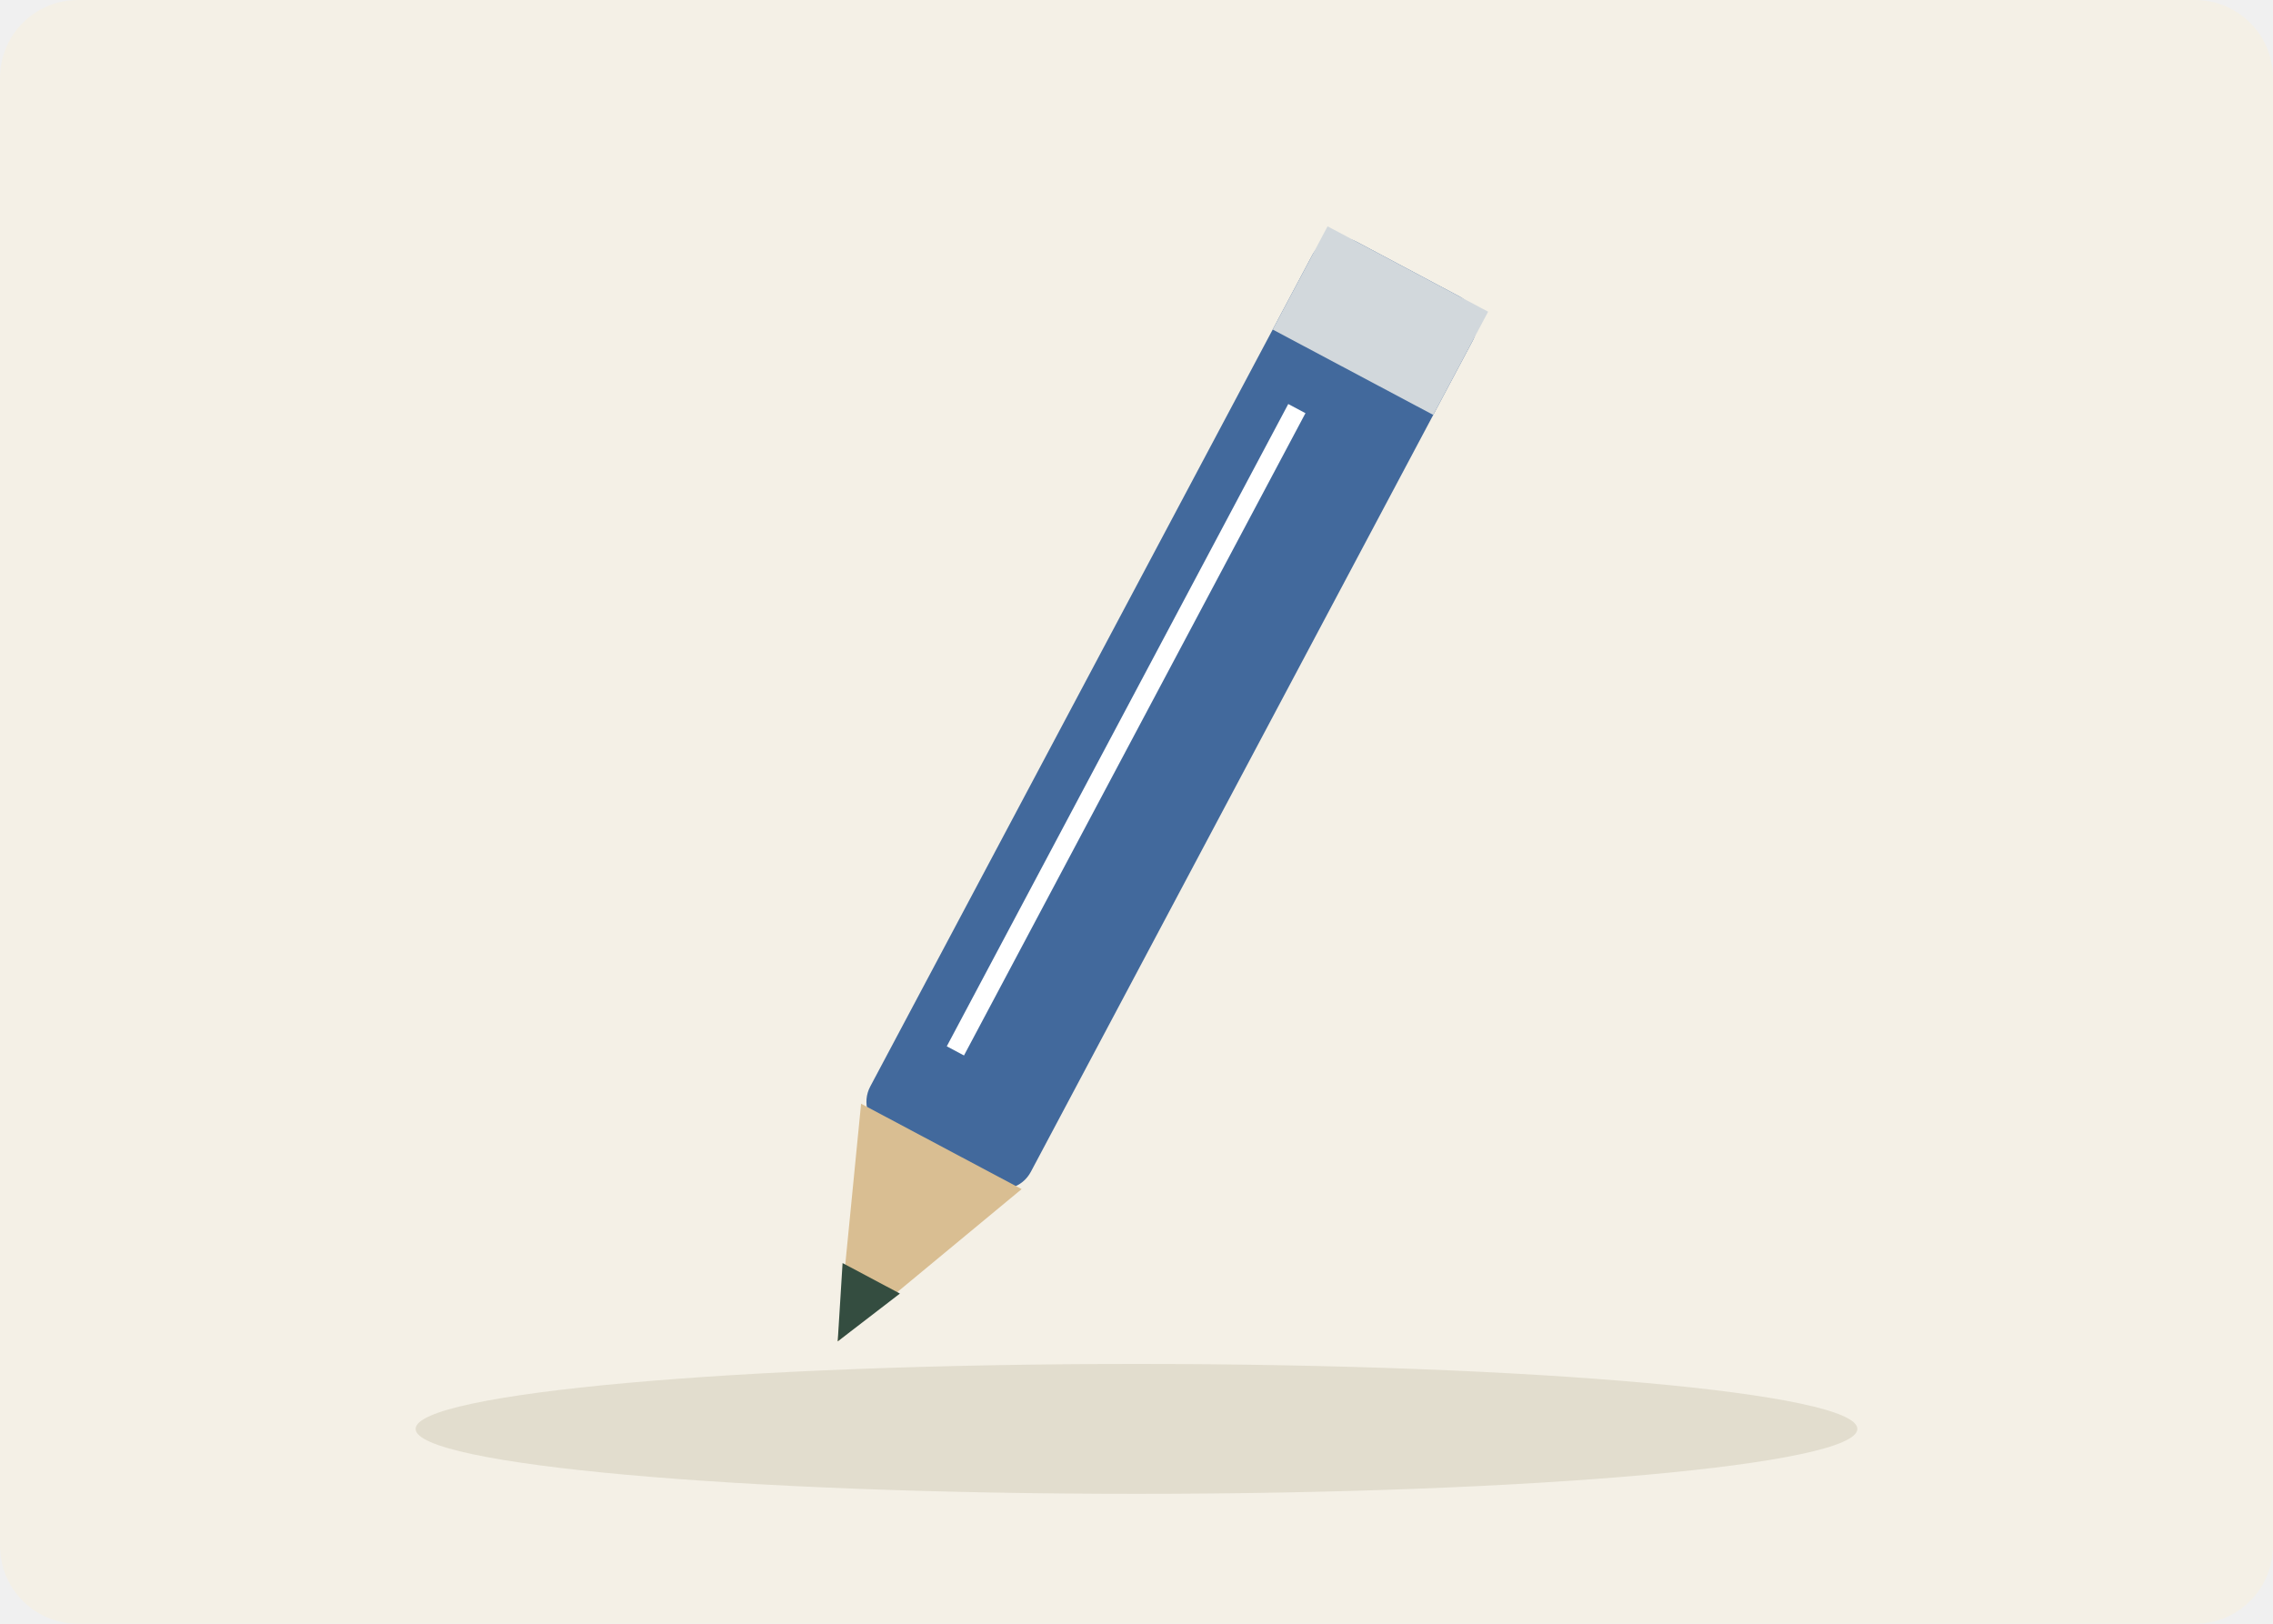
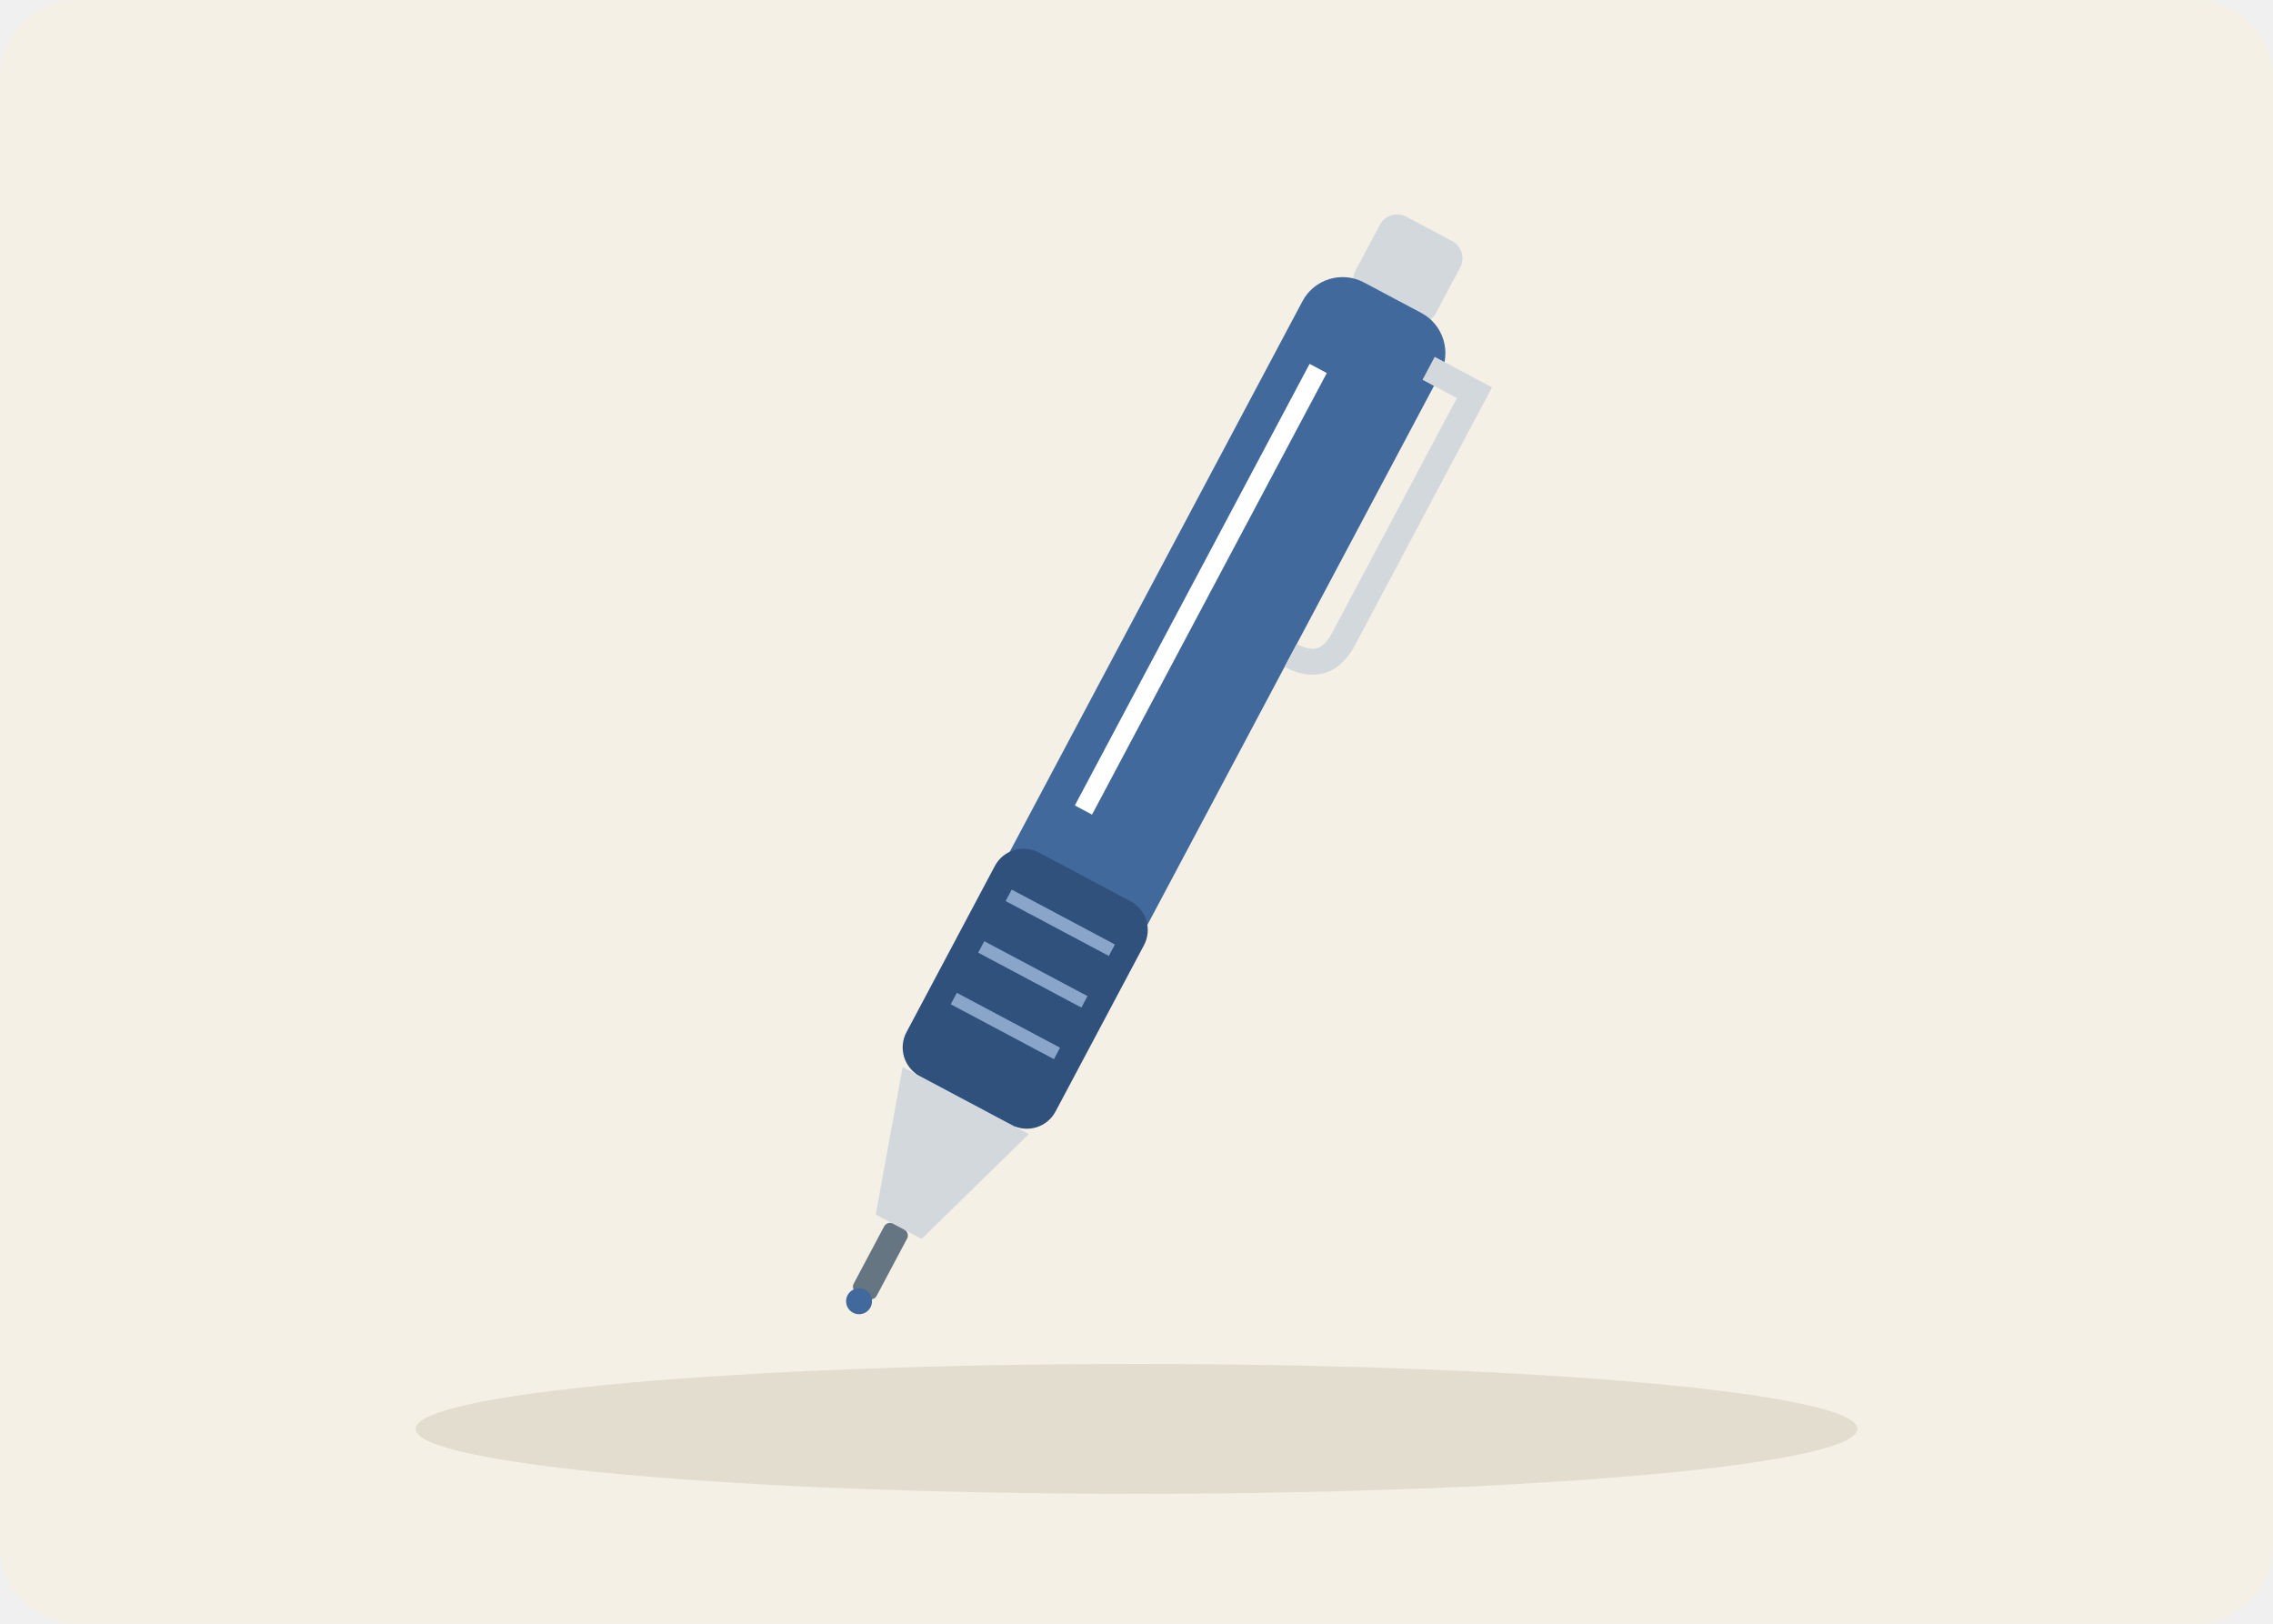
<svg xmlns="http://www.w3.org/2000/svg" width="350" height="250" viewBox="0 0 350 250">
  <rect width="350" height="250" rx="12" fill="#F4F0E6" />
  <ellipse cx="175" cy="220" rx="111" ry="10" fill="#E2DDCE" />
  <g transform="rotate(28 175 120)">
-     <rect x="161" y="31" width="28" height="155" rx="5" fill="#42699C" />
-     <path d="M161 184 L175 218 L189 184Z" fill="#D9BE92" />
-     <path d="M170 207 L175 218 L180 207Z" fill="#344D40" />
-     <rect x="161" y="31" width="28" height="18" fill="#D2D8DC" />
-     <path d="M170 58 V170" stroke="#FFFFFF" stroke-width="3" />
+     <rect x="168" y="24" width="14" height="14" rx="3" fill="#D2D8DC" />
+     <rect x="163" y="36" width="24" height="141" rx="7" fill="#42699C" />
+     <path d="M185 43 H193 V86 Q193 92 187 92" fill="none" stroke="#D2D8DC" stroke-width="4" />
+     <path d="M170 51 V128" stroke="#FFFFFF" stroke-width="3" />
+     <rect x="162" y="137" width="26" height="39" rx="5" fill="#30517C" />
+     <path d="M166 145 H184 M166 154 H184 M166 163 H184" stroke="#89A5C9" stroke-width="2" />
+     <path d="M164 176 H186 L179 198 H171Z" fill="#D2D8DC" />
+     <rect x="173" y="198" width="4" height="12" rx="1" fill="#657582" />
+     <circle cx="175" cy="211" r="2" fill="#42699C" />
  </g>
</svg>
